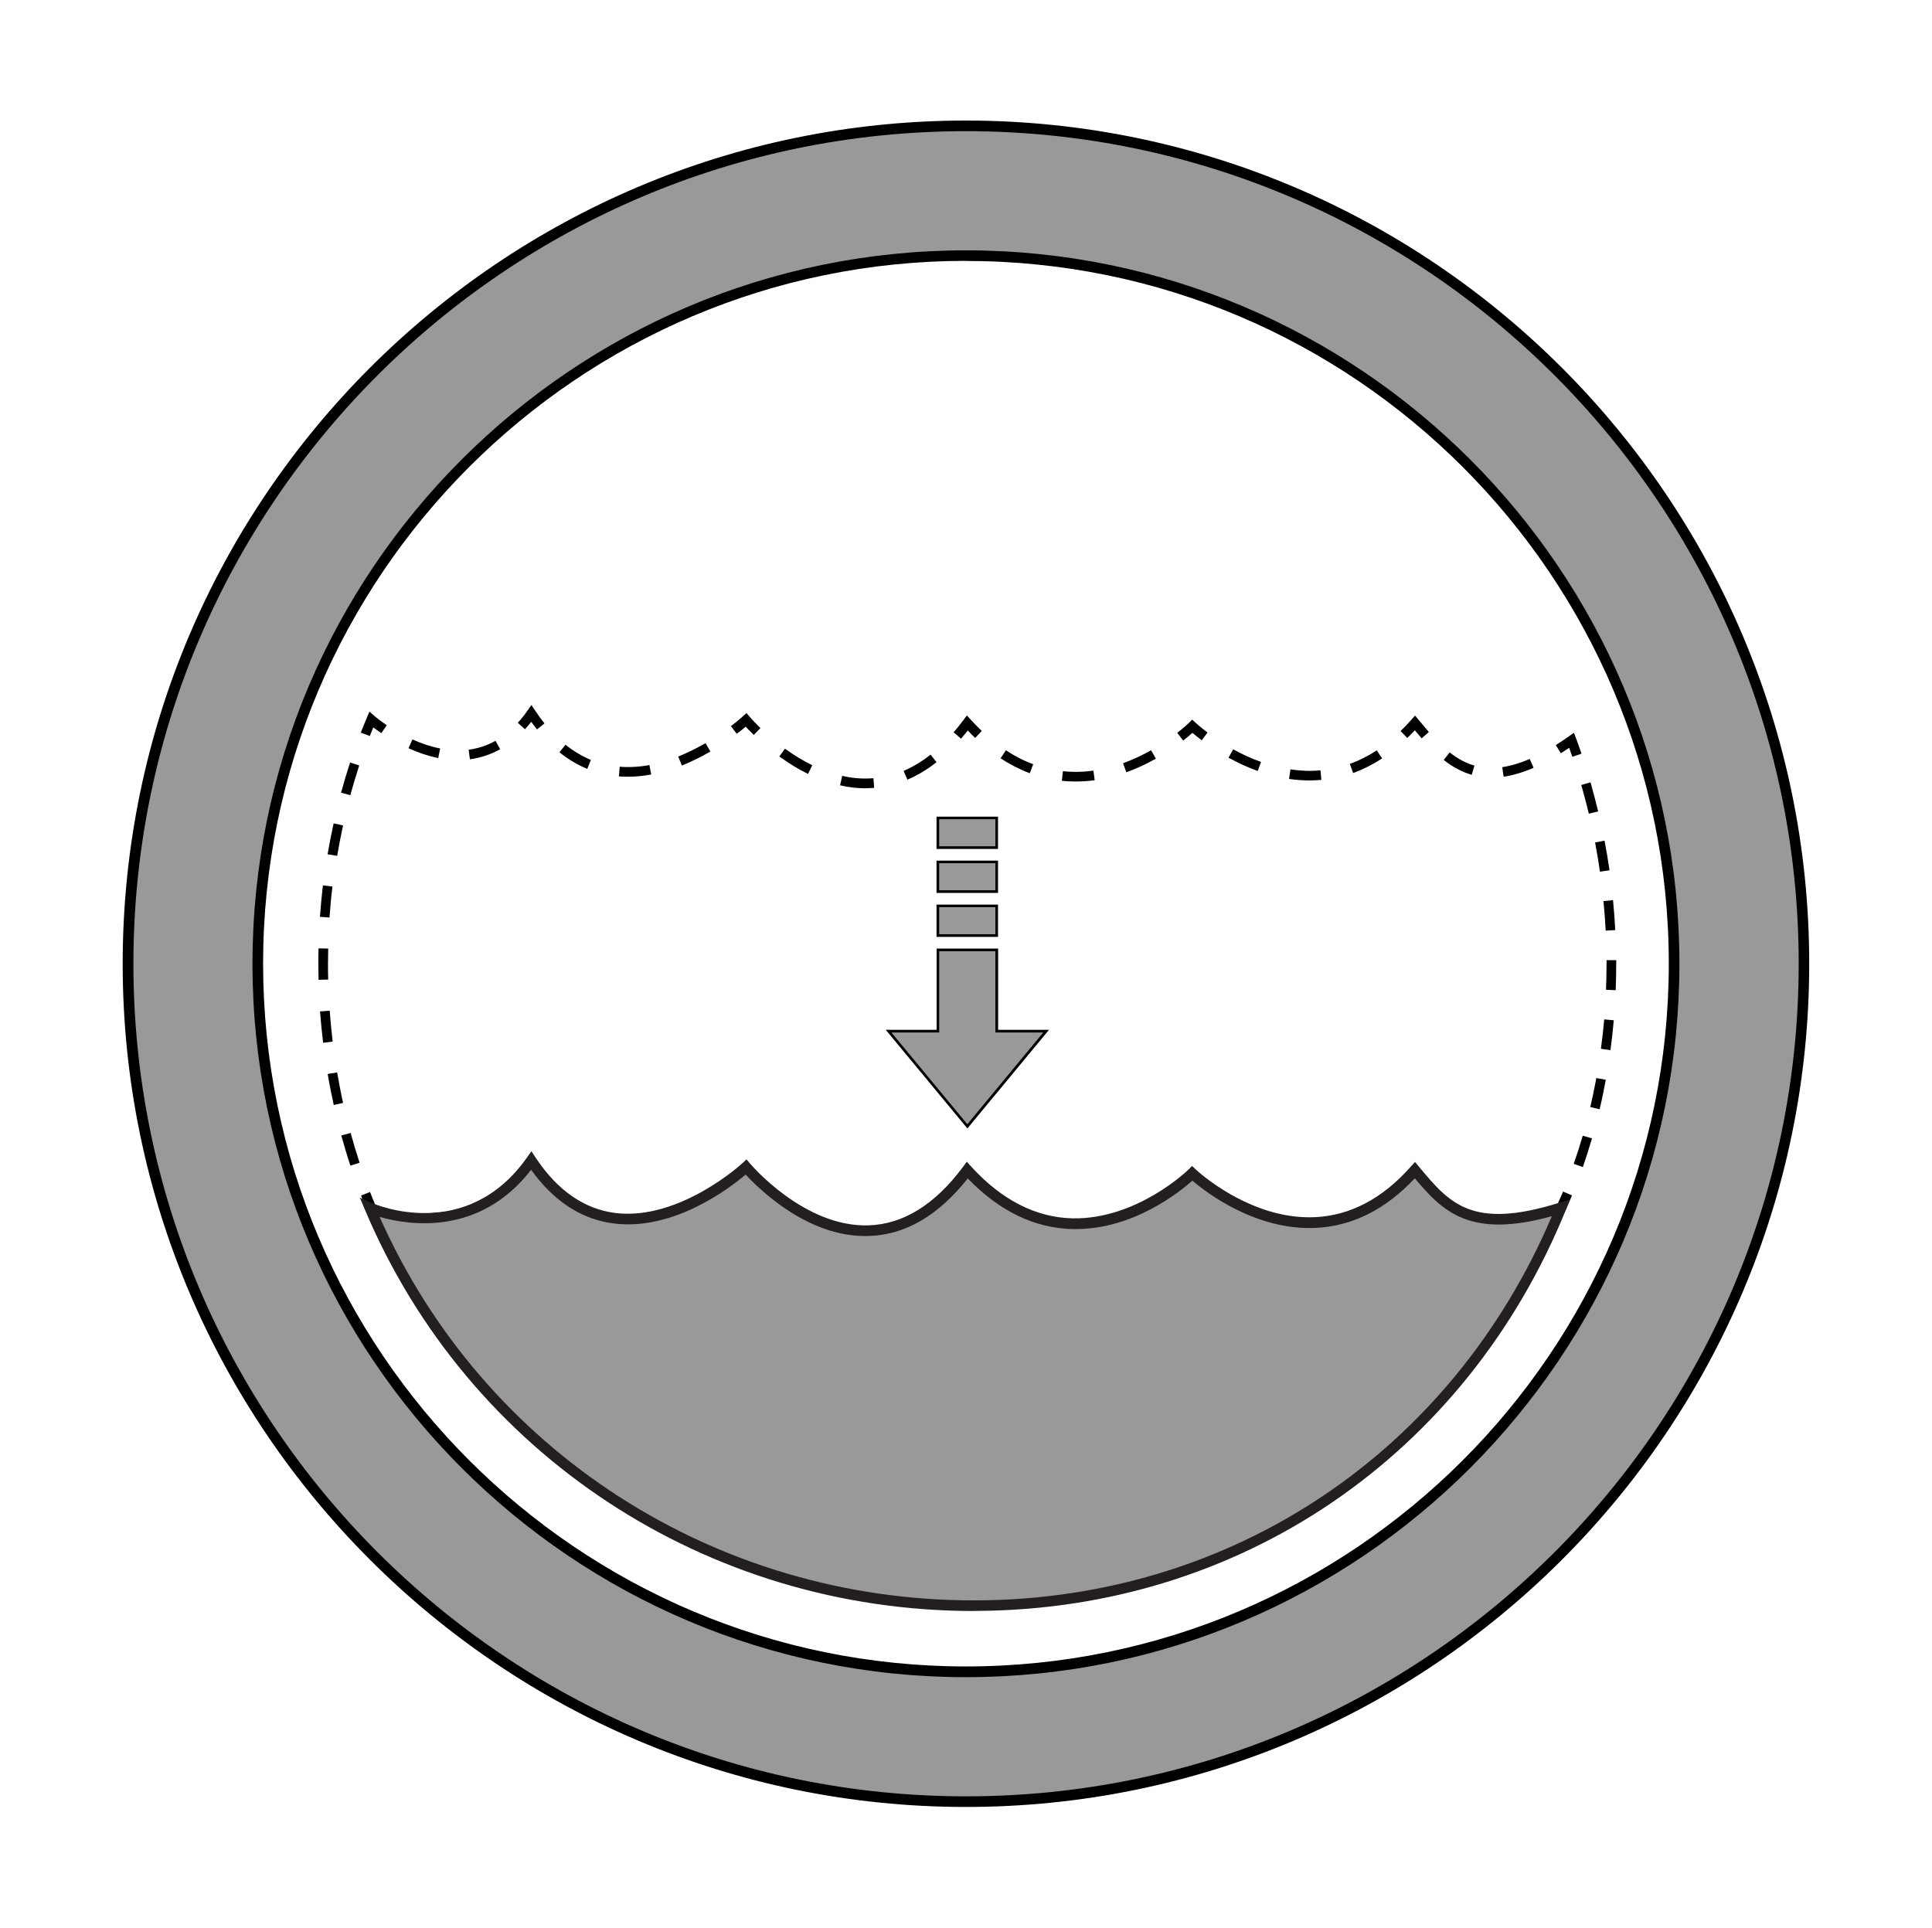
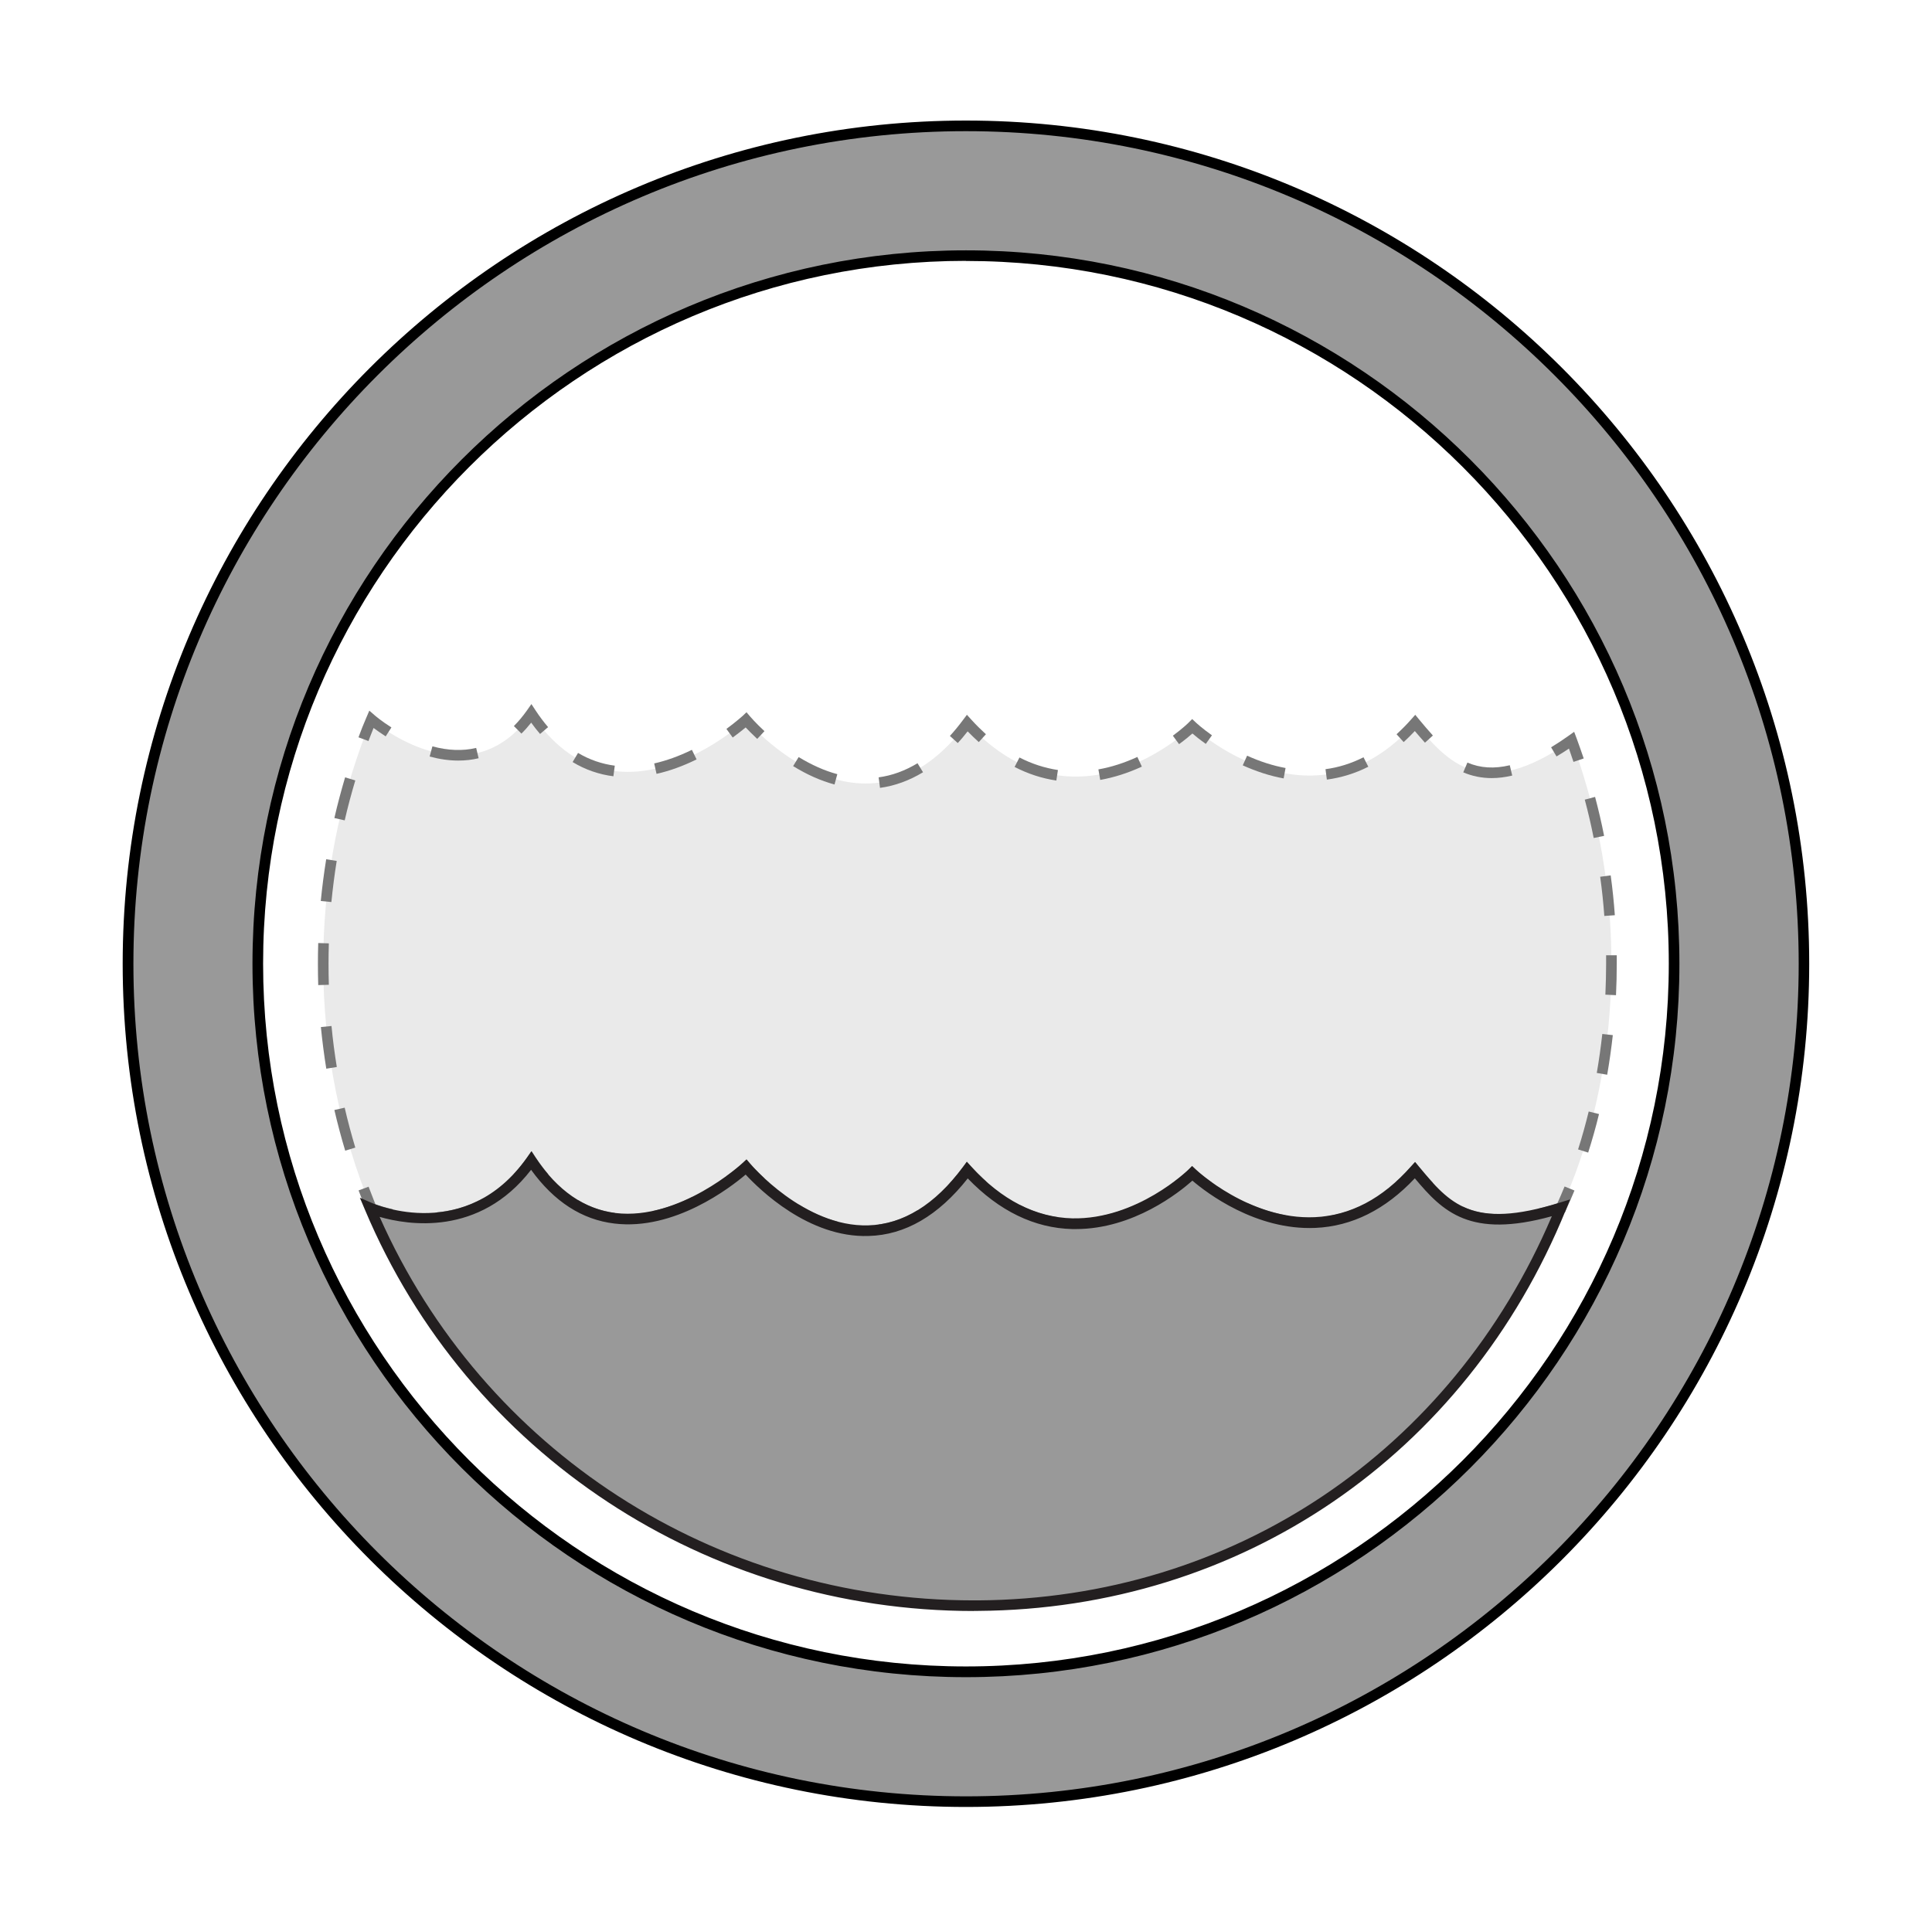
<svg xmlns="http://www.w3.org/2000/svg" id="a" viewBox="0 0 181.89 181.48">
  <defs>
-     <style>.h{fill:#999;}.i{fill:#231f20;}</style>
+     <style>.g{fill:#777;}.h{fill:#eaeaea;}.i{fill:#999;}.j{fill:#231f20;}</style>
  </defs>
  <g id="b">
    <g id="c">
-       <path class="h" d="M90.94,11.85C47.38,11.85,12.06,47.17,12.06,90.74s35.32,78.89,78.89,78.89,78.89-35.32,78.89-78.89S134.51,11.85,90.94,11.85Zm0,145.56c-36.82,0-66.67-29.85-66.67-66.67S54.12,24.07,90.94,24.07s66.67,29.85,66.67,66.67-29.85,66.67-66.67,66.67Z" />
+       <path class="i" d="M90.94,11.85C47.38,11.85,12.06,47.17,12.06,90.74s35.32,78.89,78.89,78.89,78.89-35.32,78.89-78.89S134.51,11.85,90.94,11.85Zm0,145.56c-36.82,0-66.67-29.85-66.67-66.67S54.12,24.07,90.94,24.07s66.67,29.85,66.67,66.67-29.85,66.67-66.67,66.67Z" />
      <path d="M90.94,170.13c-43.77,0-79.39-35.61-79.39-79.39S47.17,11.35,90.94,11.35s79.39,35.61,79.39,79.39-35.61,79.39-79.39,79.39Zm0-157.78C47.72,12.35,12.56,47.52,12.56,90.74s35.16,78.39,78.39,78.39,78.39-35.17,78.39-78.39S134.17,12.35,90.94,12.35Zm0,145.56c-37.04,0-67.17-30.13-67.17-67.17S53.9,23.57,90.94,23.57s67.17,30.13,67.17,67.17-30.13,67.17-67.17,67.17Zm0-133.35c-36.49,0-66.17,29.69-66.17,66.17s29.69,66.17,66.17,66.17,66.17-29.68,66.17-66.17S127.43,24.57,90.94,24.57Z" />
    </g>
  </g>
  <g id="d">
    <g id="e">
-       <path d="M145.64,114.59l-.23-.88c.39-.1,.8-.22,1.23-.35,.02-.04,.04-.1,.07-.15,.11-.24,.26-.58,.45-1.02l.84,.36c-.19,.45-.35,.79-.46,1.04-.07,.15-.12,.26-.14,.33l-.08,.2-.2,.06c-.51,.16-1,.3-1.46,.42Z" />
-       <path d="M141.07,115.27c-.18,0-.35,0-.52-.01l.04-.91c.72,.03,1.53-.01,2.41-.14l.13,.9c-.73,.11-1.42,.16-2.06,.16Zm-3.1-.51c-.8-.3-1.55-.73-2.28-1.32l.57-.71c.65,.53,1.32,.91,2.03,1.17l-.31,.85Z" />
-       <path d="M133.85,111.62c-.21-.24-.43-.49-.65-.75-.24,.25-.47,.49-.71,.72l-.63-.65c.34-.33,.68-.68,1.01-1.06l.35-.39,.34,.4c.33,.39,.64,.77,.96,1.13l-.68,.6Z" />
-       <path d="M123.32,115.58c-.63-.01-1.3-.05-1.95-.14l.13-.9c.61,.09,1.2,.13,1.81,.13,.34,0,.68-.01,1.02-.05l.08,.9c-.37,.03-.74,.05-1.1,.05Zm4.09-.72l-.31-.85c.87-.31,1.72-.74,2.54-1.28l.5,.76c-.88,.57-1.79,1.03-2.72,1.37Zm-8.98-.17c-.91-.33-1.84-.75-2.75-1.25l.44-.8c.87,.48,1.75,.88,2.62,1.19l-.3,.86Z" />
-       <path d="M111.39,111.82l-.56-.72c.7-.54,1.09-.93,1.1-.94l.31-.31,.32,.3s.41,.38,1.12,.92l-.54,.73c-.38-.29-.67-.53-.88-.7-.2,.18-.49,.43-.86,.72Z" />
-       <path d="M101.27,115.68c-.43,0-.86-.02-1.29-.07l.1-.9c.97,.1,1.91,.08,2.87-.06l.13,.9c-.61,.08-1.21,.13-1.81,.13Zm-4.3-.78c-.94-.35-1.86-.82-2.75-1.4l.5-.76c.83,.54,1.69,.99,2.57,1.31l-.32,.85Zm9.1-.1l-.31-.85c.88-.32,1.77-.73,2.64-1.22l.45,.79c-.92,.52-1.85,.95-2.78,1.28Z" />
-       <path d="M90.47,111.64l-.69-.59c.31-.36,.61-.74,.92-1.15l.33-.44,.37,.41c.34,.38,.68,.72,1.03,1.05l-.62,.66c-.23-.22-.47-.46-.7-.7-.21,.27-.42,.52-.63,.77Z" />
-       <path d="M81.49,116.33c-.78,0-1.58-.09-2.38-.27l.2-.89c.99,.22,1.96,.3,2.94,.22l.08,.9c-.28,.02-.56,.04-.83,.04Zm3.96-.82l-.36-.83c.86-.37,1.72-.89,2.54-1.54l.56,.71c-.88,.7-1.8,1.26-2.74,1.66Zm-9.35-.53c-.9-.44-1.82-1-2.71-1.64l.53-.73c.85,.62,1.72,1.14,2.58,1.56l-.4,.82Z" />
-       <path d="M70.96,111.3c-.32-.31-.58-.58-.76-.77-.2,.17-.48,.4-.84,.67l-.55-.72c.71-.54,1.12-.92,1.12-.92l.35-.32,.31,.36s.37,.43,1,1.05l-.63,.65Z" />
-       <path d="M59.12,115.23c-.28,0-.56-.01-.84-.03l.07-.9c.92,.07,1.84,.01,2.79-.16l.17,.89c-.74,.14-1.48,.21-2.19,.21Zm-3.81-.73c-.92-.37-1.8-.9-2.62-1.55l.57-.71c.75,.6,1.56,1.08,2.4,1.42l-.34,.84Zm8.89-.32l-.34-.84c.85-.34,1.71-.76,2.57-1.26l.46,.79c-.89,.52-1.8,.96-2.69,1.32Z" />
-       <path d="M50.55,110.78c-.18-.23-.36-.47-.54-.72-.19,.24-.38,.48-.57,.7l-.69-.59c.31-.36,.61-.74,.9-1.15l.38-.54,.37,.55c.28,.42,.57,.82,.86,1.18l-.71,.56Z" />
-       <path d="M39.96,115.15c-.28,0-.55,0-.82-.02l.05-.91c.87,.05,1.82,.01,2.7-.13l.14,.9c-.67,.11-1.37,.16-2.07,.16Zm4.86-.96l-.35-.84c.81-.34,1.6-.79,2.32-1.34l.54,.73c-.79,.59-1.63,1.08-2.52,1.45Z" />
-       <path d="M36.28,114.68c-.76-.19-1.29-.4-1.48-.47l-.18-.07-.07-.18c-.19-.46-.38-.93-.56-1.4l.85-.33c.15,.4,.31,.8,.48,1.2,.24,.09,.65,.23,1.19,.37l-.23,.88Z" />
-       <path d="M32.99,109.75c-.31-.93-.59-1.89-.86-2.84l.88-.24c.26,.94,.54,1.88,.84,2.8l-.86,.28Zm-1.57-5.72c-.21-.96-.41-1.94-.57-2.91l.89-.15c.17,.96,.35,1.93,.56,2.87l-.89,.2Zm-1-5.85c-.12-.97-.21-1.97-.29-2.95l.91-.07c.07,.97,.17,1.95,.28,2.91l-.9,.11Zm-.43-5.92c-.01-.5-.02-1.01-.02-1.52,0-.48,0-.97,.02-1.45l.91,.02c-.01,.48-.02,.95-.02,1.43,0,.5,0,1,.02,1.49l-.91,.02Zm1.04-5.87l-.91-.07c.07-.98,.17-1.98,.28-2.96l.9,.11c-.12,.96-.21,1.94-.28,2.91Zm.7-5.81l-.89-.15c.17-.97,.36-1.95,.57-2.91l.89,.2c-.21,.95-.4,1.91-.56,2.87Zm1.26-5.71l-.88-.24c.26-.96,.55-1.91,.85-2.84l.86,.28c-.3,.92-.58,1.86-.84,2.8Z" />
-       <path d="M34.82,69.3l-.85-.32c.18-.47,.37-.94,.57-1.41l.24-.57,.47,.41s.44,.38,1.16,.87l-.51,.75c-.3-.21-.56-.39-.76-.54-.11,.27-.22,.55-.33,.82Z" />
-       <path d="M44.24,71.49l-.12-.9c.89-.12,1.74-.4,2.53-.84l.44,.79c-.89,.5-1.85,.81-2.85,.95Zm-2.98-.12c-.91-.18-1.85-.49-2.8-.92l.37-.83c.89,.4,1.76,.69,2.61,.85l-.18,.89Z" />
-       <path d="M50.55,68.68c-.18-.23-.36-.47-.54-.72-.19,.25-.39,.48-.59,.7l-.67-.61c.31-.34,.62-.72,.9-1.13l.38-.54,.37,.55c.28,.42,.57,.82,.86,1.18l-.71,.57Z" />
-       <path d="M59.11,73.13c-.28,0-.56-.01-.84-.03l.07-.91c.92,.07,1.84,.02,2.8-.16l.17,.89c-.74,.14-1.48,.21-2.19,.21Zm-3.82-.74c-.92-.37-1.8-.9-2.62-1.56l.57-.71c.75,.6,1.56,1.08,2.39,1.43l-.34,.84Zm8.9-.32l-.34-.84c.84-.34,1.71-.76,2.57-1.26l.46,.79c-.9,.52-1.8,.96-2.69,1.32Z" />
-       <path d="M70.96,69.19c-.32-.31-.58-.58-.76-.77-.2,.17-.48,.4-.84,.67l-.55-.72c.71-.54,1.12-.92,1.12-.92l.35-.32,.31,.37s.37,.43,1,1.05l-.63,.65Z" />
-       <path d="M81.49,74.22c-.79,0-1.6-.09-2.4-.28l.2-.89c.99,.23,1.96,.3,2.94,.22l.07,.91c-.27,.02-.54,.03-.81,.03Zm3.94-.81l-.36-.83c.87-.37,1.72-.88,2.54-1.53l.56,.71c-.88,.7-1.81,1.25-2.75,1.65Zm-9.35-.54c-.91-.44-1.82-1-2.71-1.65l.53-.73c.85,.62,1.72,1.14,2.57,1.56l-.4,.82Z" />
-       <path d="M90.47,69.54l-.69-.59c.31-.36,.61-.74,.92-1.15l.33-.44,.37,.41c.34,.37,.68,.72,1.03,1.05l-.62,.66c-.24-.22-.47-.46-.7-.7-.21,.27-.42,.52-.63,.77Z" />
-       <path d="M101.27,73.58c-.44,0-.88-.02-1.3-.07l.1-.9c.97,.1,1.91,.08,2.87-.05l.12,.9c-.6,.08-1.2,.12-1.79,.12Zm-4.32-.78c-.94-.35-1.86-.82-2.75-1.4l.5-.76c.83,.55,1.69,.99,2.57,1.31l-.32,.85Zm9.09-.09l-.31-.85c.88-.32,1.77-.73,2.64-1.22l.45,.79c-.92,.52-1.85,.95-2.78,1.28Z" />
-       <path d="M111.39,69.72l-.56-.72c.7-.54,1.09-.93,1.1-.94l.31-.31,.32,.3s.41,.38,1.12,.92l-.54,.73c-.38-.28-.68-.53-.88-.7-.2,.18-.49,.43-.86,.72Z" />
-       <path d="M123.28,73.48c-.63,0-1.28-.05-1.92-.14l.13-.9c.96,.14,1.89,.18,2.83,.09l.08,.9c-.38,.03-.75,.05-1.13,.05Zm4.11-.71l-.31-.85c.87-.31,1.72-.74,2.54-1.27l.5,.76c-.88,.57-1.79,1.03-2.73,1.37Zm-8.98-.18c-.92-.33-1.84-.75-2.75-1.25l.44-.79c.87,.48,1.75,.88,2.62,1.19l-.31,.85Z" />
-       <path d="M133.84,69.51c-.22-.25-.43-.5-.64-.75-.24,.25-.47,.49-.71,.72l-.63-.65c.34-.33,.68-.68,1.01-1.06l.35-.4,.34,.41c.32,.38,.64,.76,.96,1.14l-.68,.6Z" />
-       <path d="M141.56,73.13l-.13-.9c.8-.12,1.68-.38,2.59-.77l.36,.83c-.99,.43-1.94,.71-2.82,.84Zm-3-.18c-.91-.26-1.78-.72-2.64-1.4l.56-.71c.77,.61,1.53,1.01,2.33,1.24l-.25,.87Z" />
-       <path d="M148.03,71.26c-.1-.28-.2-.57-.3-.85-.27,.18-.53,.35-.78,.51l-.48-.77c.4-.25,.81-.52,1.23-.82l.48-.34,.21,.55c.17,.47,.34,.94,.5,1.42l-.86,.29Z" />
-       <path d="M149.02,109.88l-.86-.3c.3-.86,.59-1.75,.85-2.65l.87,.25c-.27,.92-.56,1.83-.86,2.7Zm1.58-5.44l-.88-.21c.21-.9,.4-1.82,.57-2.73l.89,.16c-.17,.92-.36,1.85-.58,2.77Zm1.02-5.57l-.9-.12c.12-.9,.23-1.84,.31-2.77l.9,.08c-.08,.95-.19,1.9-.31,2.81Zm.49-5.64l-.91-.04c.03-.8,.05-1.62,.05-2.46v-.33h.91v.33c0,.85-.02,1.68-.05,2.49Zm-.94-5.61c-.05-.93-.12-1.86-.21-2.78l.9-.09c.09,.93,.16,1.88,.21,2.82l-.91,.05Zm-.54-5.55c-.13-.92-.29-1.84-.46-2.75l.89-.17c.18,.92,.33,1.85,.47,2.79l-.9,.13Zm-1.05-5.47c-.18-.75-.38-1.5-.58-2.23l-.13-.46,.87-.25,.13,.47c.21,.75,.41,1.51,.59,2.27l-.88,.21Z" />
+       <path class="h" d="M146.97,113.73c-8.39,2.61-10.69,.12-13.75-3.55-9.71,10.94-20.97,.31-20.97,.31,0,0-10.99,10.86-21.18-.32-9.7,13-20.82-.28-20.82-.28,0,0-12.27,11.39-20.22-.61-5.59,7.91-13.94,4.95-15.06,4.5-2.93-7.1-4.54-14.88-4.54-23.04,0-7.17,1.25-14.05,3.54-20.44,.3-.86,.63-1.72,.99-2.56,.36,.31,9.19,7.76,15.07-.56,7.95,12,20.22,.6,20.22,.6,0,0,11.12,13.28,20.82,.29,10.19,11.17,21.18,.32,21.18,.32,0,0,11.26,10.63,20.97-.32,3.06,3.68,6.35,7.56,14.74,1.63,.55,1.49,1.04,3.01,1.48,4.55,1.48,5.24,2.27,10.78,2.27,16.49,0,13.4-4.33,22-4.74,22.99Z" />
+       <g>
+         <path class="g" d="M145.16,114.75l-.24-.97c.53-.13,1.09-.28,1.68-.46,.02-.04,.04-.08,.06-.12,.14-.32,.37-.82,.64-1.49l.93,.38c-.28,.68-.51,1.19-.66,1.52-.06,.14-.11,.25-.14,.32l-.09,.22-.22,.07c-.69,.21-1.34,.4-1.96,.54Z" />
+         <path class="g" d="M141.07,115.31c-1.43,0-2.66-.26-3.77-.8l.43-.9c.97,.47,2.07,.7,3.34,.7h.16l.02,1h-.18Z" />
+         <path class="g" d="M134.16,112.03c-.32-.35-.63-.71-.96-1.09-.34,.37-.7,.71-1.05,1.04l-.67-.74c.46-.42,.92-.89,1.37-1.39l.39-.43,.37,.45c.44,.53,.86,1.03,1.29,1.49l-.74,.68Z" />
+         <path class="g" d="M124.93,115.52l-.13-.99c1.23-.17,2.43-.54,3.58-1.12l.45,.89c-1.24,.63-2.55,1.03-3.89,1.21Zm-4.07-.12c-1.27-.23-2.56-.65-3.85-1.23l.41-.91c1.21,.55,2.43,.94,3.62,1.16l-.18,.98Z" />
+         <path class="g" d="M111.01,112.17l-.6-.8c.93-.69,1.48-1.22,1.48-1.23l.34-.34,.35,.33s.56,.53,1.51,1.2l-.58,.81c-.56-.4-.99-.75-1.26-.98-.27,.24-.69,.59-1.25,1Z" />
+         <path class="g" d="M99.47,115.6c-1.35-.2-2.67-.63-3.93-1.27l.46-.89c1.17,.6,2.38,.99,3.62,1.17l-.15,.99Zm4.13-.08l-.18-.98c1.21-.22,2.44-.61,3.66-1.18l.42,.91c-1.3,.6-2.62,1.03-3.91,1.26Z" />
+         <path class="g" d="M90.17,112.06l-.74-.67c.42-.46,.84-.97,1.24-1.51l.36-.49,.41,.45c.45,.5,.92,.96,1.38,1.38l-.67,.74c-.35-.31-.7-.65-1.05-1.01-.31,.39-.62,.77-.94,1.11Z" />
+         <path class="g" d="M82.86,116.28l-.14-.99c1.26-.17,2.49-.62,3.66-1.34l.52,.85c-1.29,.79-2.65,1.28-4.05,1.47Zm-4.29-.31c-1.29-.35-2.6-.93-3.9-1.72l.52-.85c1.22,.74,2.44,1.29,3.64,1.61l-.26,.96Z" />
+         <path class="g" d="M71.3,111.69c-.48-.45-.85-.83-1.1-1.09-.27,.23-.69,.56-1.22,.95l-.59-.81c.94-.69,1.51-1.21,1.51-1.21l.39-.36,.34,.4s.5,.59,1.35,1.38l-.68,.73Z" />
+         <path class="g" d="M57.77,115.19c-1.36-.18-2.66-.62-3.85-1.33l.51-.86c1.07,.64,2.24,1.04,3.46,1.2l-.13,.99Zm4.05-.22l-.22-.98c1.15-.26,2.34-.69,3.55-1.28l.44,.9c-1.28,.63-2.55,1.08-3.77,1.36Z" />
+         <path class="g" d="M50.85,111.21c-.29-.33-.56-.69-.83-1.07-.28,.37-.58,.71-.88,1.04l-.73-.68c.42-.46,.83-.96,1.22-1.51l.42-.6,.4,.61c.37,.56,.76,1.08,1.17,1.56l-.76,.65Z" />
+         <path class="g" d="M41.24,115.14l-.09-1c1.41-.13,2.75-.51,3.97-1.13l.45,.89c-1.33,.67-2.78,1.09-4.32,1.23Z" />
+         <path class="g" d="M36.77,114.84c-1.01-.22-1.73-.49-1.99-.6l-.2-.08-.08-.2c-.26-.62-.5-1.25-.74-1.88l.94-.35c.21,.55,.42,1.1,.64,1.65,.32,.12,.89,.31,1.64,.47l-.22,.98Z" />
+         <path class="g" d="M32.5,108.34c-.38-1.26-.72-2.55-1.02-3.83l.97-.22c.29,1.26,.63,2.52,1,3.76l-.96,.29Zm-1.78-7.71c-.21-1.3-.38-2.62-.51-3.93l1-.1c.12,1.28,.29,2.58,.5,3.86l-.99,.16Zm-.76-7.88c-.02-.67-.03-1.34-.03-2.01s.01-1.3,.03-1.95l1,.03c-.02,.64-.03,1.28-.03,1.92s.01,1.32,.03,1.98l-1,.03Zm1.24-7.82l-1-.1c.13-1.31,.3-2.63,.51-3.93l.99,.16c-.21,1.28-.37,2.58-.5,3.86Zm1.25-7.69l-.97-.22c.29-1.28,.64-2.57,1.01-3.83l.96,.29c-.37,1.24-.71,2.5-1,3.77Z" />
+         <path class="g" d="M34.69,69.77l-.94-.35c.23-.63,.48-1.26,.75-1.88l.27-.63,.52,.45c.06,.05,.64,.55,1.56,1.13l-.54,.84c-.47-.3-.86-.58-1.14-.79-.17,.41-.32,.82-.48,1.23Z" />
+         <path class="g" d="M43.15,71.61c-.87,0-1.78-.13-2.7-.38l.26-.96c1.46,.4,2.86,.45,4.12,.15l.23,.97c-.62,.15-1.26,.22-1.92,.22Z" />
+         <path class="g" d="M50.85,69.11c-.29-.34-.57-.69-.84-1.07-.3,.37-.6,.72-.92,1.03l-.71-.71c.43-.43,.84-.92,1.23-1.47l.42-.6,.4,.61c.37,.56,.76,1.08,1.17,1.56l-.76,.65Z" />
+         <path class="g" d="M57.76,73.09c-1.36-.17-2.66-.62-3.85-1.34l.51-.86c1.07,.64,2.24,1.04,3.46,1.2l-.13,.99Zm4.05-.23l-.22-.98c1.15-.26,2.34-.69,3.55-1.28l.44,.9c-1.28,.63-2.55,1.09-3.77,1.36Z" />
+         <path class="g" d="M71.3,69.58c-.48-.45-.85-.83-1.1-1.09-.27,.23-.69,.56-1.22,.95l-.59-.81c.94-.69,1.5-1.21,1.51-1.21l.38-.36,.34,.4s.5,.59,1.35,1.38l-.68,.73Z" />
+         <path class="g" d="M82.85,74.18l-.13-.99c1.26-.17,2.49-.62,3.66-1.33l.52,.85c-1.29,.78-2.65,1.28-4.05,1.47Zm-4.29-.32c-1.29-.35-2.6-.93-3.89-1.73l.52-.85c1.22,.74,2.44,1.29,3.64,1.61l-.26,.96Z" />
+         <path class="g" d="M90.17,69.96l-.74-.67c.42-.46,.84-.97,1.24-1.51l.36-.48,.41,.45c.45,.5,.92,.96,1.38,1.38l-.67,.74c-.35-.32-.7-.65-1.05-1.01-.31,.39-.62,.77-.94,1.11Z" />
+         <path class="g" d="M99.45,73.49c-1.35-.2-2.67-.63-3.93-1.28l.46-.89c1.16,.6,2.38,.99,3.62,1.18l-.15,.99Zm4.13-.07l-.17-.98c1.21-.21,2.44-.61,3.67-1.17l.42,.91c-1.3,.6-2.62,1.02-3.91,1.25Z" />
+         <path class="g" d="M111.01,70.07l-.59-.8c.93-.69,1.48-1.22,1.48-1.23l.34-.34,.35,.33s.56,.53,1.51,1.2l-.58,.81c-.56-.4-.99-.75-1.26-.98-.27,.24-.69,.59-1.25,1Z" />
+         <path class="g" d="M124.92,73.41l-.13-.99c1.23-.16,2.43-.54,3.58-1.12l.45,.89c-1.24,.63-2.55,1.03-3.89,1.21Zm-4.07-.12c-1.27-.23-2.56-.65-3.85-1.23l.41-.91c1.21,.55,2.43,.94,3.62,1.16l-.18,.98Z" />
+         <path class="g" d="M134.15,69.92c-.32-.36-.64-.72-.95-1.09-.35,.37-.7,.72-1.05,1.04l-.67-.74c.46-.42,.92-.88,1.37-1.39l.39-.44,.37,.45c.42,.5,.84,1.01,1.29,1.5l-.74,.67Z" />
+         <path class="g" d="M140.44,73.26c-.93,0-1.83-.18-2.68-.54l.39-.92c1.22,.52,2.52,.6,3.99,.25l.23,.97c-.67,.16-1.32,.24-1.94,.24Z" />
+         <path class="g" d="M148.14,71.74c-.14-.42-.28-.84-.43-1.26-.4,.27-.79,.52-1.17,.74l-.51-.86c.53-.32,1.08-.68,1.64-1.08l.53-.38,.23,.61c.23,.63,.45,1.26,.67,1.9l-.95,.32Z" />
+         <path class="g" d="M149.52,108.52l-.95-.3c.37-1.15,.7-2.35,1-3.57l.97,.24c-.3,1.24-.65,2.46-1.02,3.63Zm1.79-7.33l-.98-.17c.21-1.2,.38-2.43,.52-3.67l.99,.11c-.14,1.26-.32,2.52-.53,3.73Zm.83-7.49l-1-.05c.04-.97,.07-1.95,.07-2.92v-.79h1v.79c0,.98-.02,1.98-.07,2.96Zm-1.1-7.46c-.09-1.23-.22-2.48-.39-3.69l.99-.13c.17,1.23,.3,2.49,.39,3.75l-1,.07Zm-1-7.34c-.24-1.21-.52-2.42-.84-3.61l.97-.26c.32,1.21,.61,2.44,.85,3.67l-.98,.2Z" />
+       </g>
    </g>
    <g id="f">
-       <path class="h" d="M34.84,113.73s9.19,4.04,15.19-4.45c7.96,12,20.22,.61,20.22,.61,0,0,11.12,13.28,20.82,.29,10.19,11.17,21.18,.31,21.18,.31,0,0,11.26,10.63,20.97-.31,3.06,3.67,5.37,6.16,13.75,3.55-20.85,51.26-91.65,48.58-112.13,0Z" />
-       <path class="i" d="M91.67,151.68c-25.15,0-47.61-14.78-57.3-37.75l-.49-1.16,1.15,.5c.36,.16,8.89,3.77,14.58-4.28l.42-.6,.4,.61c2.06,3.1,4.59,4.85,7.53,5.21,6.02,.72,11.88-4.63,11.93-4.69l.39-.36,.34,.4c.05,.06,5.09,6,11.13,5.81,3.26-.09,6.26-1.94,8.91-5.5l.36-.49,.41,.45c2.87,3.15,6.07,4.79,9.52,4.88,6.08,.13,10.89-4.54,10.94-4.59l.34-.34,.35,.33c.05,.05,5.08,4.77,11.21,4.49,3.33-.15,6.37-1.75,9.04-4.77l.39-.43,.37,.45c2.89,3.46,4.97,5.96,13.22,3.39l1.01-.31-.4,.98c-9.41,23.13-30.62,37.6-55.35,37.76-.13,0-.27,0-.4,0Zm-55.93-37.11c9.76,22.01,31.56,36.11,55.93,36.11,.13,0,.26,0,.4,0,23.97-.15,44.58-13.98,54.03-36.17-7.71,2.13-10.26-.42-12.9-3.57-2.77,2.95-5.92,4.52-9.36,4.67-5.62,.25-10.29-3.34-11.58-4.45-1.23,1.09-5.54,4.56-10.98,4.56-.11,0-.22,0-.33,0-3.57-.09-6.88-1.7-9.84-4.77-2.76,3.5-5.89,5.33-9.33,5.42-5.65,.19-10.3-4.4-11.58-5.78-1.45,1.23-6.71,5.29-12.35,4.61-3.06-.36-5.69-2.07-7.85-5.06-4.89,6.33-11.64,5.19-14.27,4.43Z" />
-     </g>
-   </g>
-   <g id="g">
-     <g>
-       <polygon class="h" points="83.65 97.08 88.3 97.08 88.3 89.43 93.84 89.43 93.84 97.08 98.48 97.08 91.07 106.04 83.65 97.08" />
-       <path d="M91.07,106.24l-7.68-9.28h4.79v-7.65h5.79v7.65h4.79l-7.68,9.28Zm-7.15-9.03l7.15,8.64,7.15-8.64h-4.51v-7.65h-5.29v7.65h-4.51Z" />
-     </g>
-     <g>
-       <rect class="h" x="89.67" y="75.64" width="2.79" height="5.54" transform="translate(169.48 -12.66) rotate(90)" />
-       <path d="M93.96,79.93h-5.79v-3.04h5.79v3.04Zm-5.54-.25h5.29v-2.55h-5.29v2.55Z" />
-     </g>
-     <g>
-       <rect class="h" x="89.67" y="79.78" width="2.79" height="5.54" transform="translate(173.62 -8.52) rotate(90)" />
-       <path d="M93.96,84.07h-5.79v-3.04h5.79v3.04Zm-5.54-.25h5.29v-2.55h-5.29v2.55Z" />
-     </g>
-     <g>
-       <rect class="h" x="89.67" y="83.92" width="2.79" height="5.54" transform="translate(177.76 -4.38) rotate(90)" />
-       <path d="M93.96,88.21h-5.79v-3.04h5.79v3.04Zm-5.54-.25h5.29v-2.55h-5.29v2.55Z" />
+       <path class="i" d="M34.84,113.73s9.19,4.04,15.19-4.45c7.96,12,20.22,.61,20.22,.61,0,0,11.12,13.28,20.82,.29,10.19,11.17,21.18,.31,21.18,.31,0,0,11.26,10.63,20.97-.31,3.06,3.67,5.37,6.16,13.75,3.55-20.85,51.26-91.65,48.58-112.13,0Z" />
+       <path class="j" d="M91.67,151.68c-25.15,0-47.61-14.78-57.3-37.75l-.49-1.16,1.15,.5c.36,.16,8.89,3.77,14.58-4.28l.42-.6,.4,.61c2.06,3.1,4.59,4.85,7.53,5.21,6.02,.72,11.88-4.63,11.93-4.69l.39-.36,.34,.4c.05,.06,5.09,6,11.13,5.81,3.26-.09,6.26-1.94,8.91-5.5l.36-.49,.41,.45c2.87,3.15,6.07,4.79,9.52,4.88,6.08,.13,10.89-4.54,10.94-4.59l.34-.34,.35,.33c.05,.05,5.08,4.77,11.21,4.49,3.33-.15,6.37-1.75,9.04-4.77l.39-.43,.37,.45c2.89,3.46,4.97,5.96,13.22,3.39l1.01-.31-.4,.98c-9.41,23.13-30.62,37.6-55.35,37.76-.13,0-.27,0-.4,0Zm-55.93-37.11c9.76,22.01,31.56,36.11,55.93,36.11,.13,0,.26,0,.4,0,23.97-.15,44.58-13.98,54.03-36.17-7.71,2.13-10.26-.42-12.9-3.57-2.77,2.95-5.92,4.52-9.36,4.67-5.62,.25-10.29-3.34-11.58-4.45-1.23,1.09-5.54,4.56-10.98,4.56-.11,0-.22,0-.33,0-3.57-.09-6.88-1.7-9.84-4.77-2.76,3.5-5.89,5.33-9.33,5.42-5.65,.19-10.3-4.4-11.58-5.78-1.45,1.23-6.71,5.29-12.35,4.61-3.06-.36-5.69-2.07-7.85-5.06-4.89,6.33-11.64,5.19-14.27,4.43Z" />
    </g>
  </g>
</svg>
